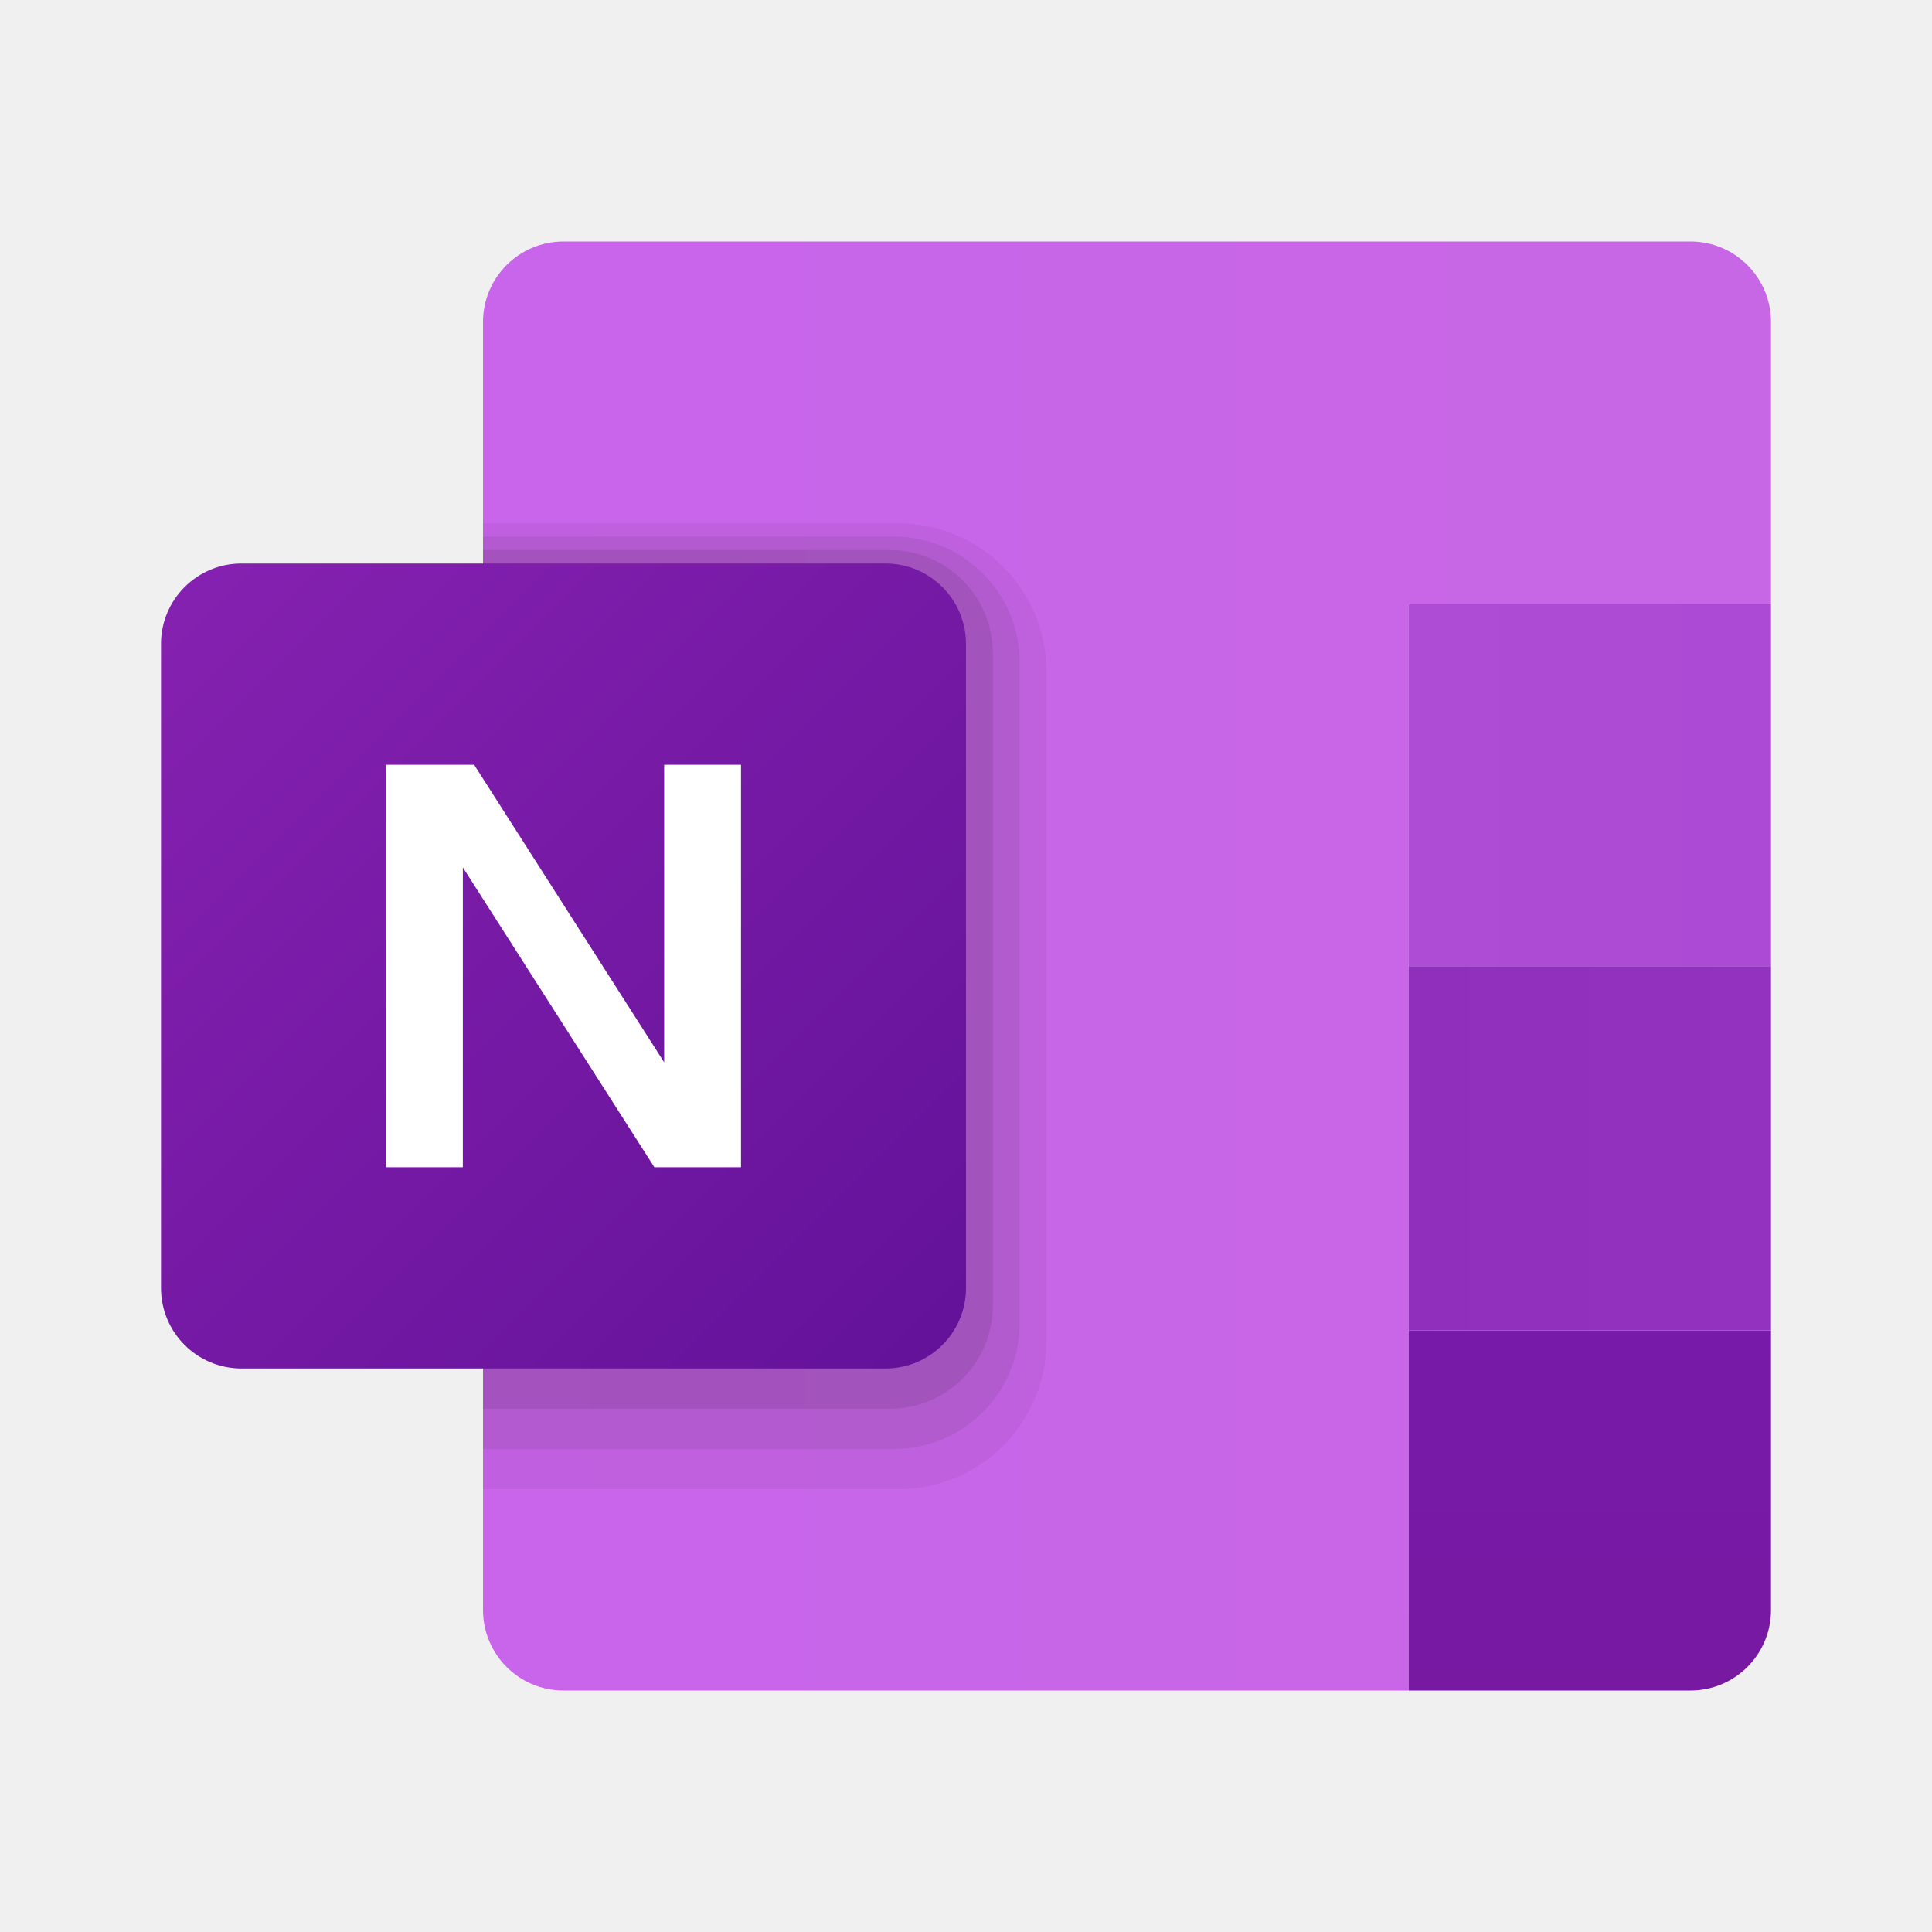
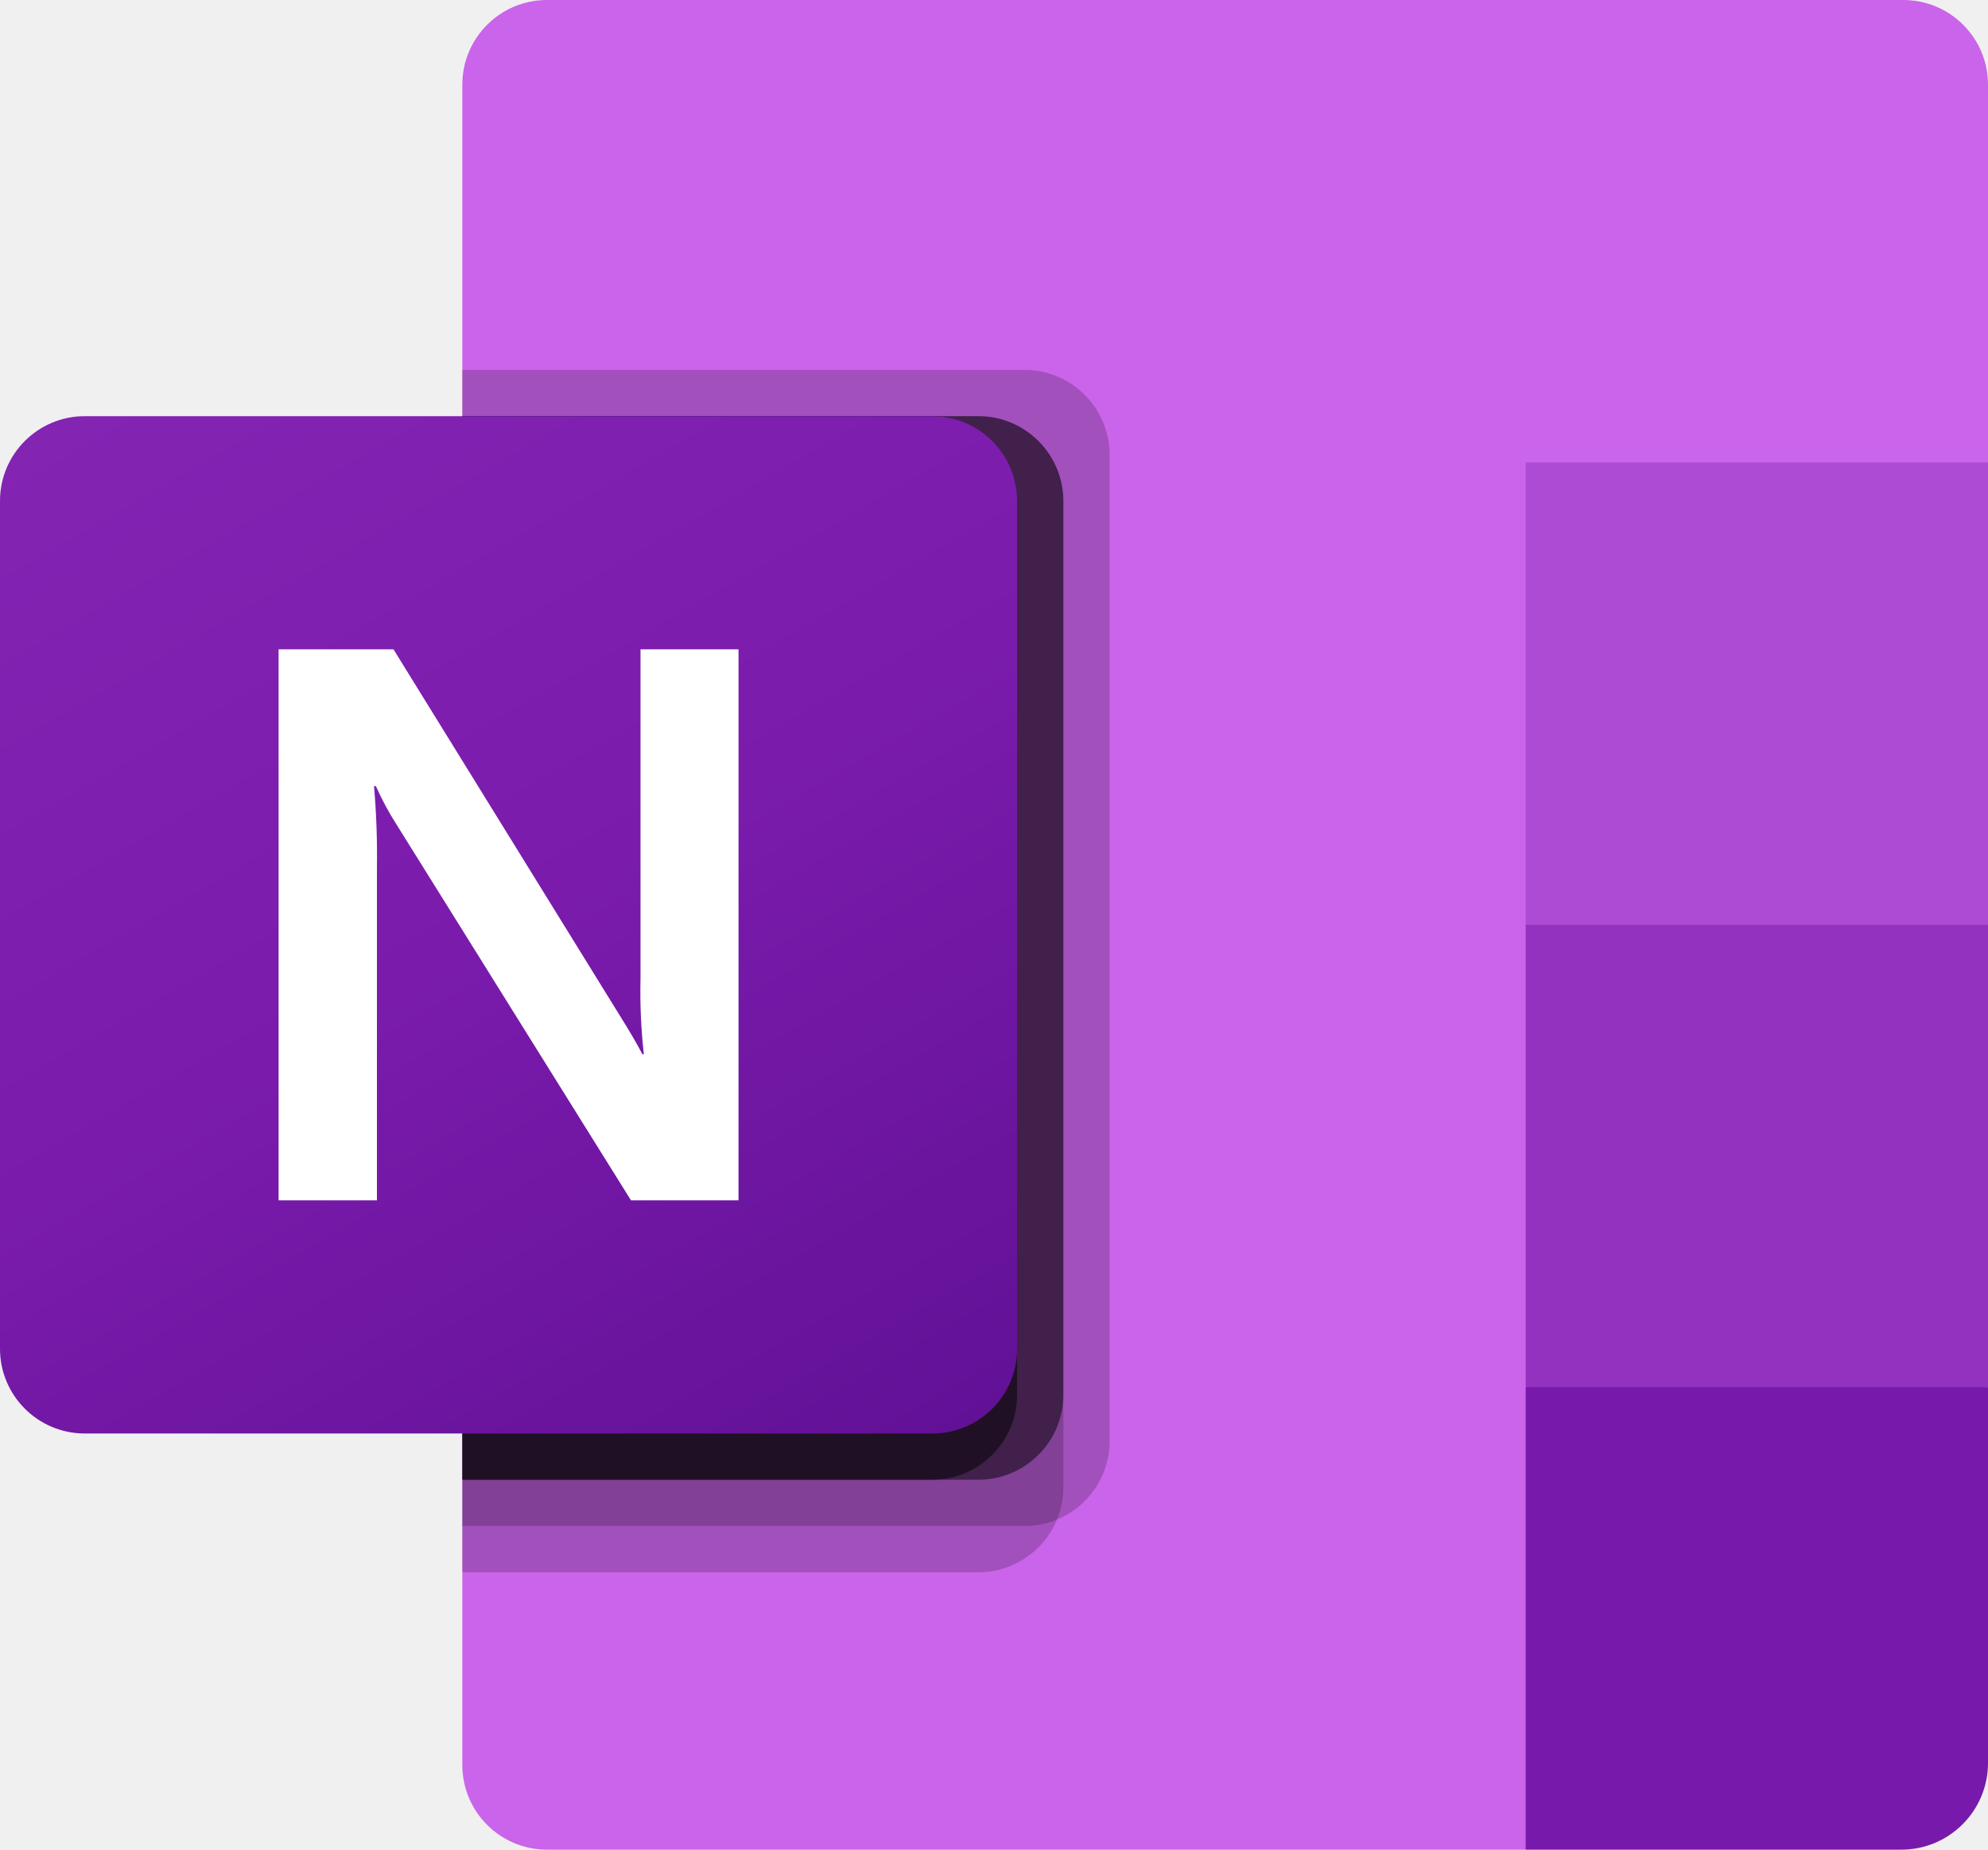
- <svg xmlns="http://www.w3.org/2000/svg" version="1.1" id="Layer_1" x="0px" y="0px" viewBox="0 0 48 48" style="enable-background:new 0 0 48 48;" xml:space="preserve">
-   <linearGradient id="SVGID_1_" gradientUnits="userSpaceOnUse" x1="12" y1="24" x2="44" y2="24">
-     <stop offset="0" style="stop-color:#C965EB" />
-     <stop offset="1" style="stop-color:#C767E5" />
+ <svg xmlns="http://www.w3.org/2000/svg" version="1.1" id="Livello_1" x="0px" y="0px" viewBox="0 0 2744.833 2553.333" enable-background="new 0 0 2744.833 2553.333" xml:space="preserve">
+   <path fill="#CA64EA" d="M2106.5,2553.333H755.212c-64.55,0-116.879-52.328-116.879-116.879l0,0V116.879  C638.333,52.328,690.662,0,755.212,0l0,0h1872.742c64.551,0,116.879,52.328,116.879,116.879c0,0,0,0,0,0v521.454L2106.5,2553.333z" />
+   <path fill="#AE4BD5" d="M2744.833,1276.667l-319.167,191.5l-319.167-191.5V638.333h638.333V1276.667z" />
+   <path fill="#9332BF" d="M2744.833,1915l-319.167,191.5L2106.5,1915v-638.333h638.333V1915z" />
+   <path fill="#7719AA" d="M2106.5,1915h638.333v518.646c0,66.102-53.586,119.688-119.688,119.688H2106.5V1915z" />
+   <path opacity="0.2" enable-background="new    " d="M1414.994,510.667h-776.66V2106.5h776.66  c64.534-0.21,116.796-52.473,117.006-117.006V627.673C1531.79,563.14,1479.527,510.877,1414.994,510.667z" />
+   <path opacity="0.2" enable-background="new    " d="M1351.16,574.5H638.333v1595.833h712.827  c64.534-0.21,116.796-52.473,117.006-117.006V691.507C1467.957,626.973,1415.694,574.71,1351.16,574.5z" />
+   <path opacity="0.5" enable-background="new    " d="M1351.16,574.5H638.333v1468.167h712.827  c64.534-0.21,116.796-52.473,117.006-117.006V691.507C1467.957,626.973,1415.694,574.71,1351.16,574.5z" />
+   <path opacity="0.5" enable-background="new    " d="M1287.327,574.5H638.333v1468.167h648.993  c64.534-0.21,116.796-52.473,117.007-117.006V691.507C1404.123,626.973,1351.86,574.71,1287.327,574.5z" />
+   <linearGradient id="SVGID_1_" gradientUnits="userSpaceOnUse" x1="243.961" y1="2072.26" x2="1160.372" y2="485.074" gradientTransform="matrix(1 0 0 -1 0 2555.333)">
+     <stop offset="0" style="stop-color:#8324B3" />
+     <stop offset="0.5" style="stop-color:#7A1BAC" />
+     <stop offset="1" style="stop-color:#621197" />
  </linearGradient>
-   <path style="fill:url(#SVGID_1_);" d="M42,6H14c-1.105,0-2,0.895-2,2v32c0,1.105,0.895,2,2,2h21V15.003h9V8C44,6.895,43.105,6,42,6z  " />
-   <linearGradient id="SVGID_2_" gradientUnits="userSpaceOnUse" x1="39.5" y1="42" x2="39.5" y2="33.054">
-     <stop offset="0" style="stop-color:#7819A2" />
-     <stop offset="1" style="stop-color:#771AA9" />
-   </linearGradient>
-   <path style="fill:url(#SVGID_2_);" d="M35,33.054V42h7c1.105,0,2-0.895,2-2v-6.945L35,33.054L35,33.054z" />
-   <linearGradient id="SVGID_3_" gradientUnits="userSpaceOnUse" x1="35" y1="19.504" x2="44" y2="19.504">
-     <stop offset="0" style="stop-color:#AE4CD5" />
-     <stop offset="1" style="stop-color:#AC4AD5" />
-   </linearGradient>
-   <path style="fill:url(#SVGID_3_);" d="M35,15.003h9v9.002h-9V15.003z" />
-   <linearGradient id="SVGID_4_" gradientUnits="userSpaceOnUse" x1="35" y1="28.53" x2="44" y2="28.53">
-     <stop offset="0" style="stop-color:#912FBD" />
-     <stop offset="1" style="stop-color:#9332BF" />
-   </linearGradient>
-   <path style="fill:url(#SVGID_4_);" d="M35,24.005h9v9.05h-9V24.005z" />
-   <path style="opacity:0.05;" d="M22.319,13H12v24h10.319C24.352,37,26,35.352,26,33.319V16.681C26,14.648,24.352,13,22.319,13z" />
-   <path style="opacity:0.07;" d="M22.213,36H12V13.333h10.213c1.724,0,3.121,1.397,3.121,3.121v16.425  C25.333,34.603,23.936,36,22.213,36z" />
-   <path style="opacity:0.09;" d="M22.106,35H12V13.667h10.106c1.414,0,2.56,1.146,2.56,2.56V32.44C24.667,33.854,23.52,35,22.106,35z" />
-   <linearGradient id="SVGID_5_" gradientUnits="userSpaceOnUse" x1="4.586" y1="14.586" x2="23.414" y2="33.414">
-     <stop offset="0" style="stop-color:#8521B0" />
-     <stop offset="1" style="stop-color:#64129A" />
-   </linearGradient>
-   <path style="fill:url(#SVGID_5_);" d="M22,34H6c-1.105,0-2-0.895-2-2V16c0-1.105,0.895-2,2-2h16c1.105,0,2,0.895,2,2v16  C24,33.105,23.105,34,22,34z" />
-   <path style="fill:#FFFFFF;" d="M16.501,19v7.393L11.779,19H9.59v10h1.909v-7.45L16.258,29h2.152V19H16.501z" />
+   <path fill="url(#SVGID_1_)" d="M117.007,574.5h1170.32c64.621,0,117.007,52.386,117.007,117.007v1170.32  c0,64.621-52.386,117.007-117.007,117.007H117.007C52.386,1978.833,0,1926.448,0,1861.827V691.507  C0,626.886,52.386,574.5,117.007,574.5z" />
+   <path fill="#FFFFFF" d="M384.66,896.348h158.626l311.698,504.283c14.171,22.597,24.81,40.789,31.917,54.577h2.043  c-3.856-34.327-5.391-68.876-4.596-103.41V896.348h135.327v760.638H871.197l-323.38-518.263  c-10.953-17.099-20.598-35.003-28.853-53.556h-2.553c3.26,37.74,4.602,75.62,4.021,113.496v458.323H384.66V896.348z" />
</svg>
